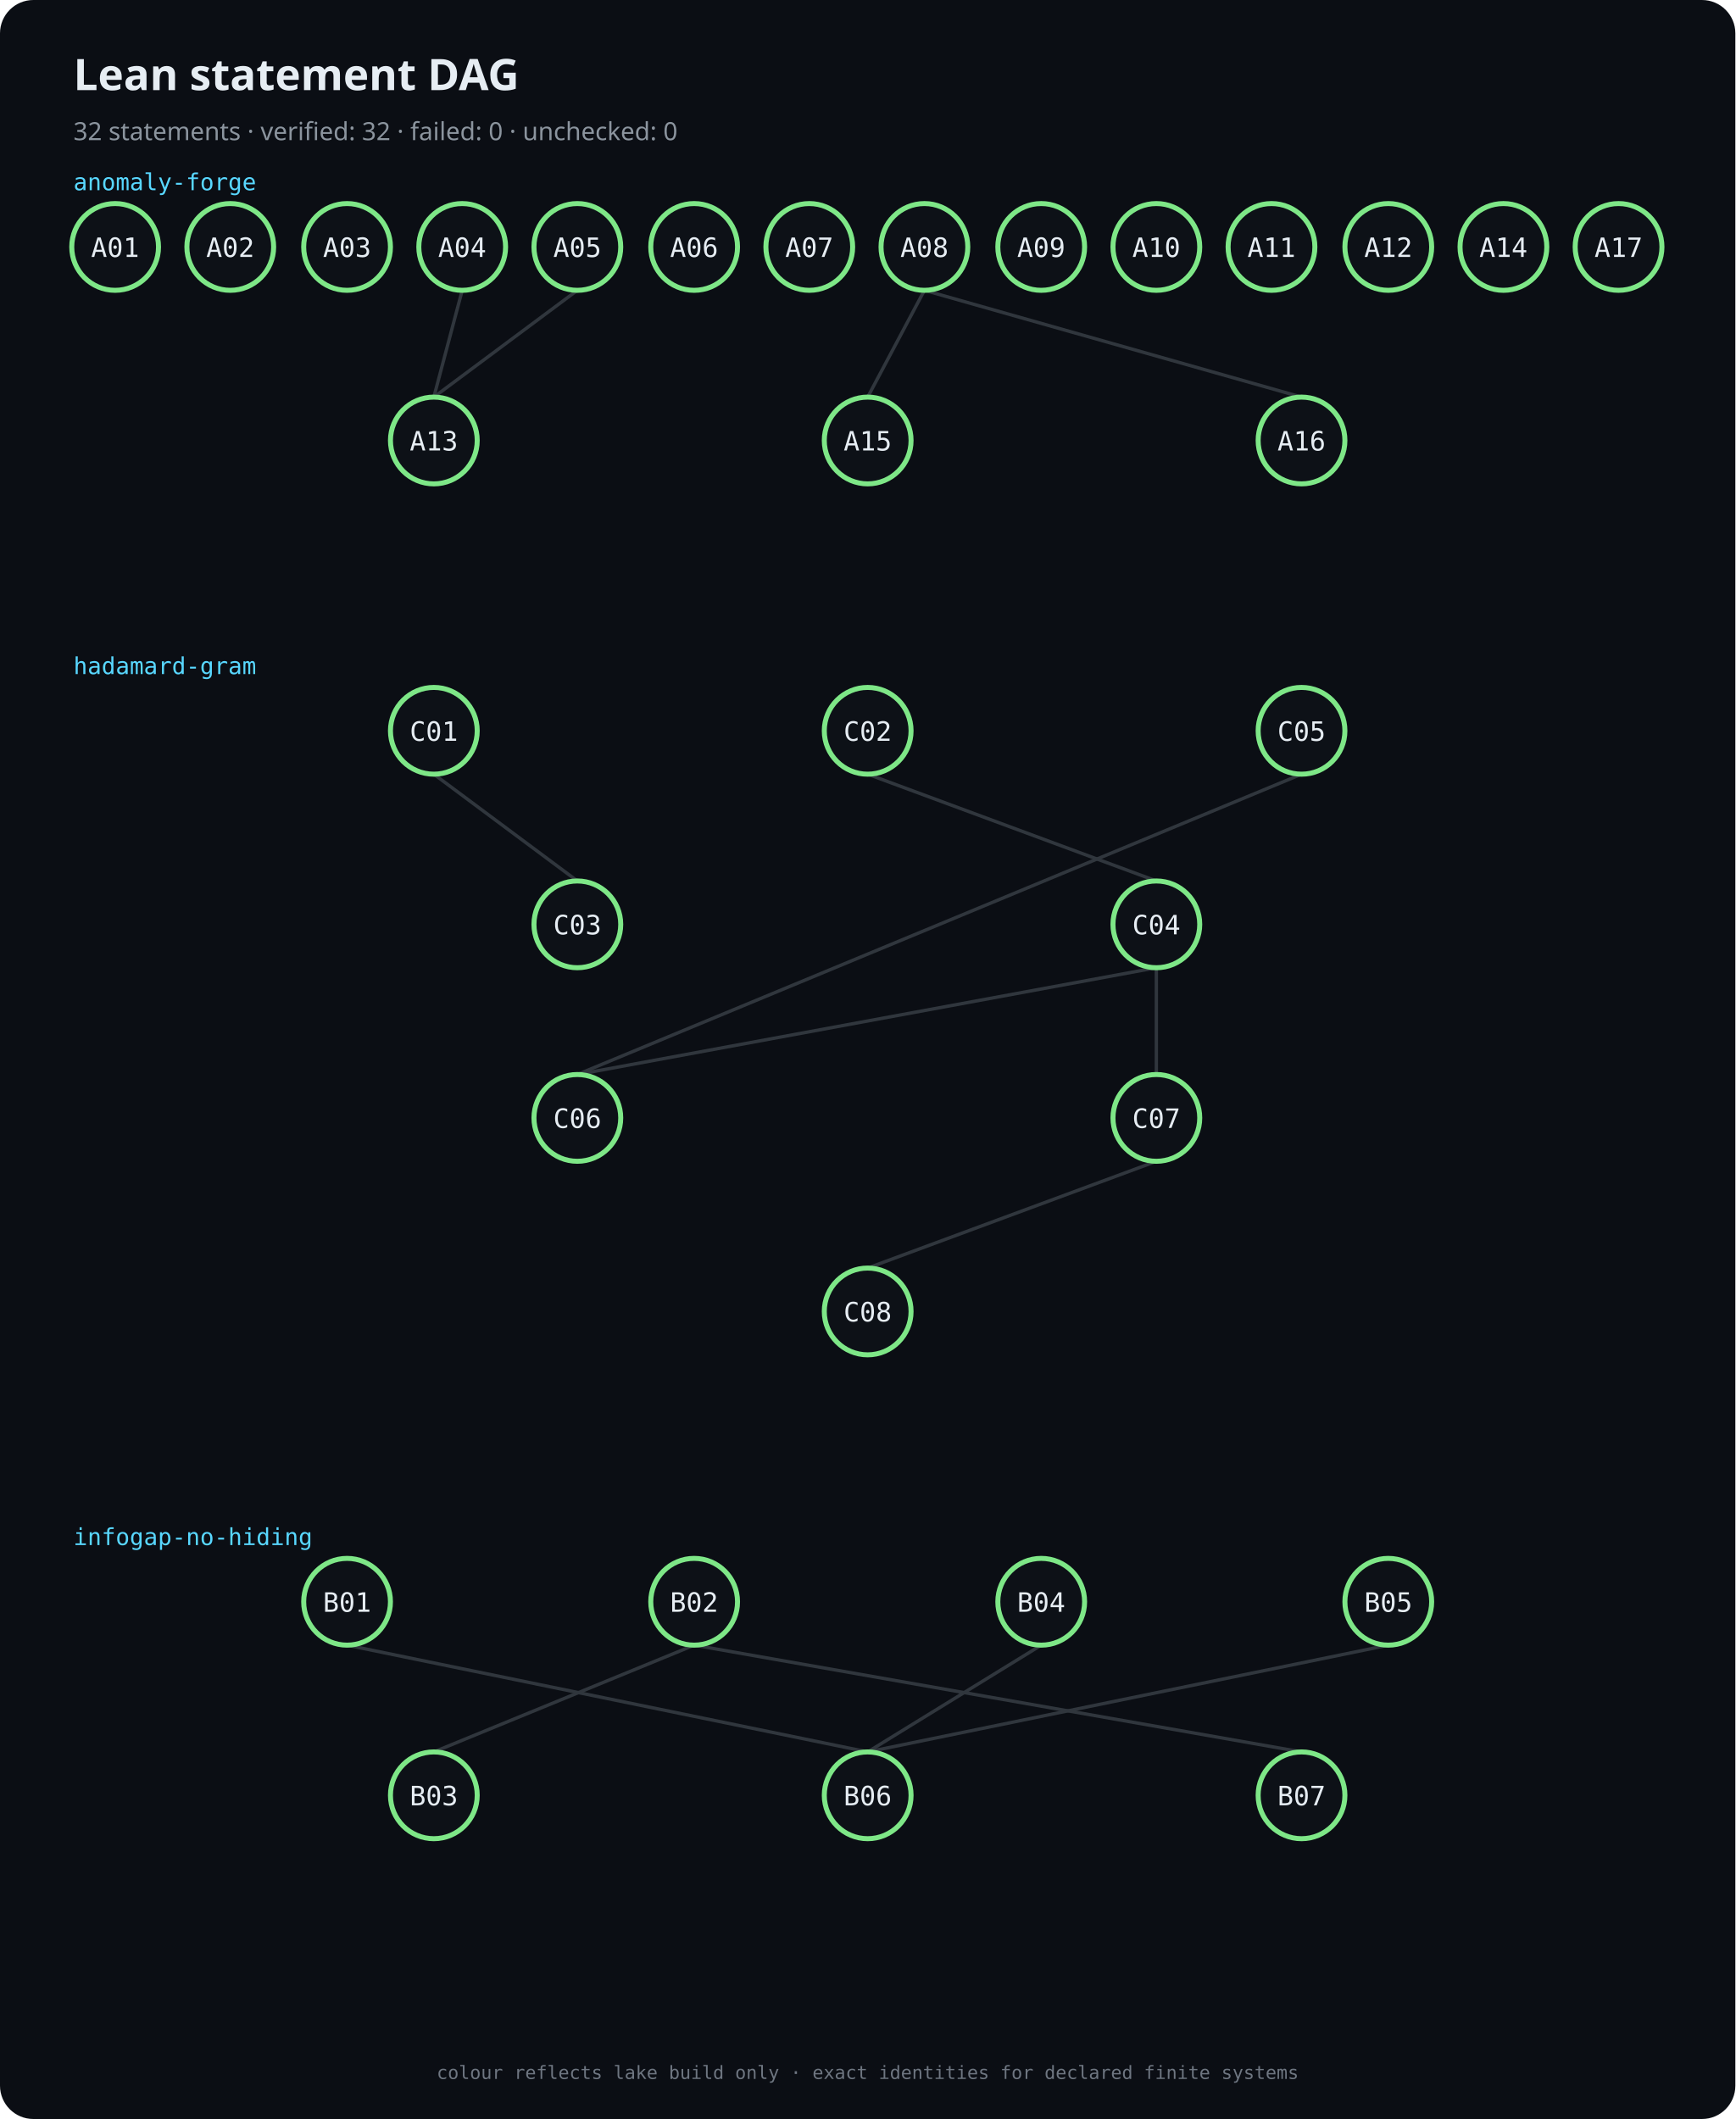
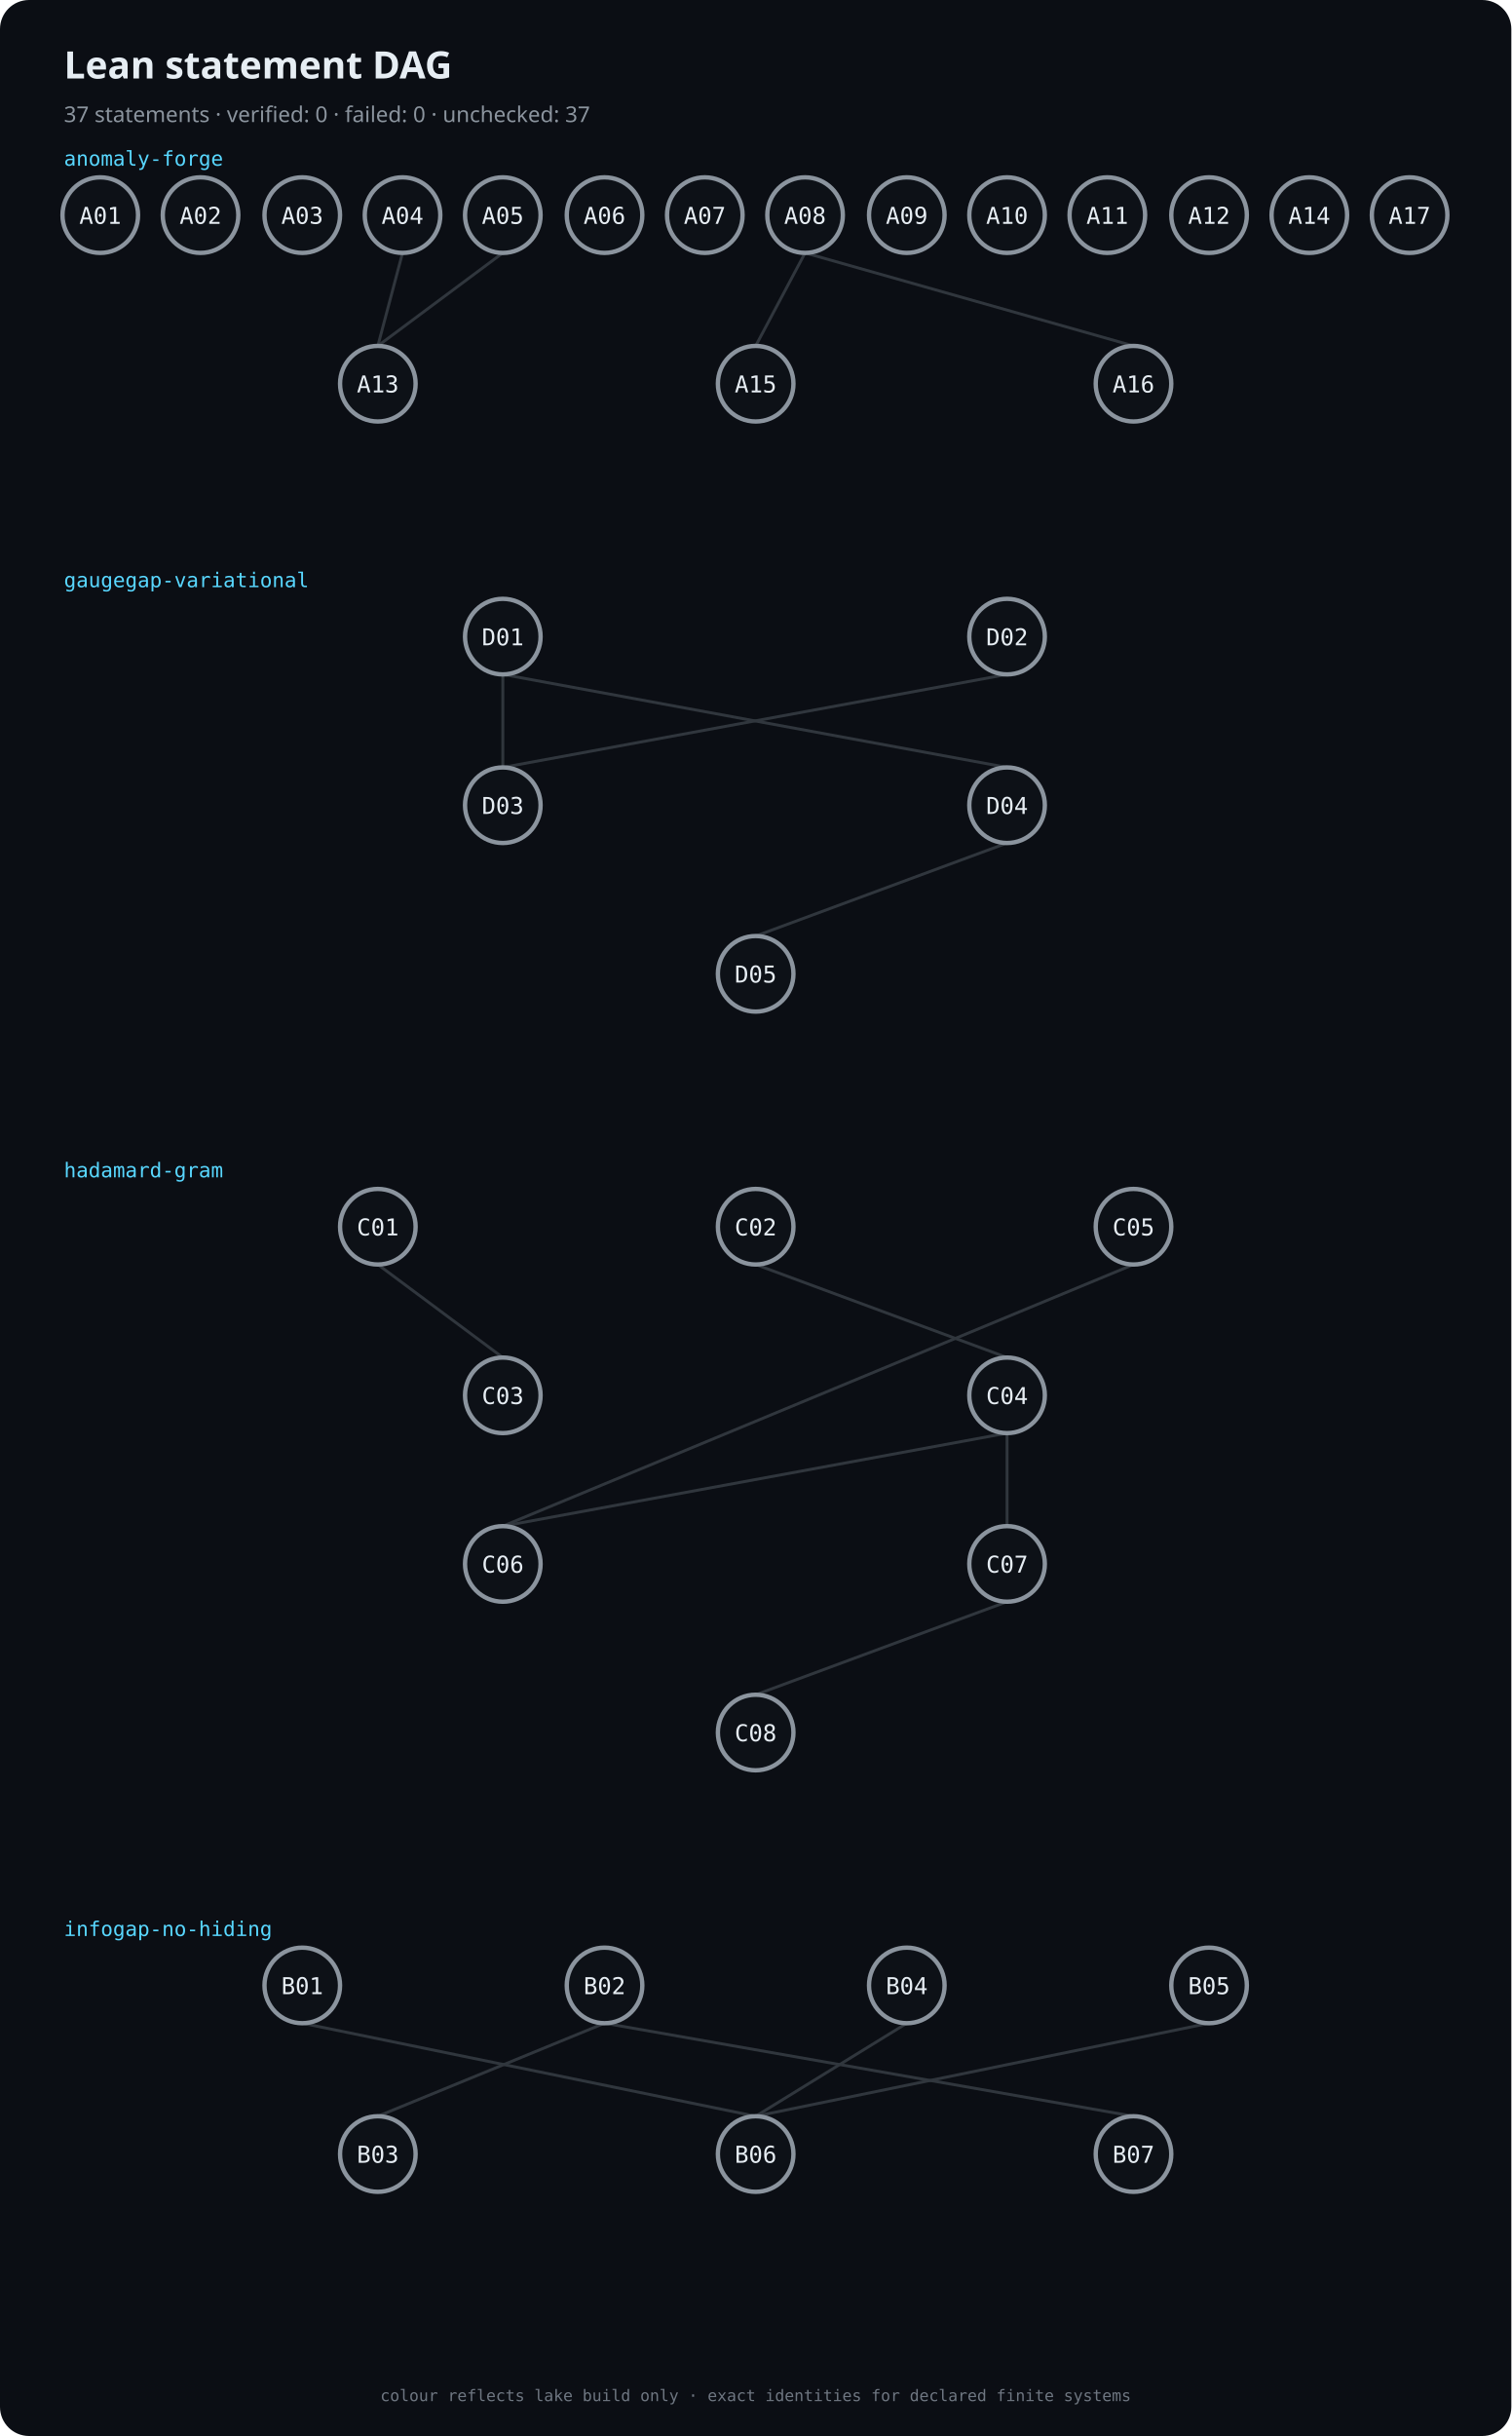
- <svg xmlns="http://www.w3.org/2000/svg" width="1040" height="1270" viewBox="0 0 1040 1270">
-   <rect width="1040" height="1270" rx="20" fill="#0b0e14" />
+ <svg xmlns="http://www.w3.org/2000/svg" width="1040" height="1676" viewBox="0 0 1040 1676">
+   <rect width="1040" height="1676" rx="20" fill="#0b0e14" />
  <text x="44" y="54" fill="#e6edf3" font-family="system-ui" font-size="26" font-weight="700">Lean statement DAG</text>
-   <text x="44" y="84" fill="#8b949e" font-family="system-ui" font-size="15">32 statements · verified: 32 · failed: 0 · unchecked: 0</text>
+   <text x="44" y="84" fill="#8b949e" font-family="system-ui" font-size="15">37 statements · verified: 0 · failed: 0 · unchecked: 37</text>
  <line x1="277" y1="174" x2="260" y2="238" stroke="#30363d" stroke-width="2" />
  <line x1="346" y1="174" x2="260" y2="238" stroke="#30363d" stroke-width="2" />
  <line x1="554" y1="174" x2="520" y2="238" stroke="#30363d" stroke-width="2" />
  <line x1="554" y1="174" x2="780" y2="238" stroke="#30363d" stroke-width="2" />
-   <line x1="416" y1="986" x2="260" y2="1050" stroke="#30363d" stroke-width="2" />
-   <line x1="208" y1="986" x2="520" y2="1050" stroke="#30363d" stroke-width="2" />
-   <line x1="624" y1="986" x2="520" y2="1050" stroke="#30363d" stroke-width="2" />
-   <line x1="832" y1="986" x2="520" y2="1050" stroke="#30363d" stroke-width="2" />
-   <line x1="416" y1="986" x2="780" y2="1050" stroke="#30363d" stroke-width="2" />
-   <line x1="260" y1="464" x2="346" y2="528" stroke="#30363d" stroke-width="2" />
-   <line x1="520" y1="464" x2="693" y2="528" stroke="#30363d" stroke-width="2" />
-   <line x1="693" y1="580" x2="346" y2="644" stroke="#30363d" stroke-width="2" />
-   <line x1="780" y1="464" x2="346" y2="644" stroke="#30363d" stroke-width="2" />
-   <line x1="693" y1="580" x2="693" y2="644" stroke="#30363d" stroke-width="2" />
-   <line x1="693" y1="696" x2="520" y2="760" stroke="#30363d" stroke-width="2" />
-   <circle cx="69" cy="148" r="26" fill="#0d1117" stroke="#7ee787" stroke-width="3" />
+   <line x1="416" y1="1392" x2="260" y2="1456" stroke="#30363d" stroke-width="2" />
+   <line x1="208" y1="1392" x2="520" y2="1456" stroke="#30363d" stroke-width="2" />
+   <line x1="624" y1="1392" x2="520" y2="1456" stroke="#30363d" stroke-width="2" />
+   <line x1="832" y1="1392" x2="520" y2="1456" stroke="#30363d" stroke-width="2" />
+   <line x1="416" y1="1392" x2="780" y2="1456" stroke="#30363d" stroke-width="2" />
+   <line x1="260" y1="870" x2="346" y2="934" stroke="#30363d" stroke-width="2" />
+   <line x1="520" y1="870" x2="693" y2="934" stroke="#30363d" stroke-width="2" />
+   <line x1="693" y1="986" x2="346" y2="1050" stroke="#30363d" stroke-width="2" />
+   <line x1="780" y1="870" x2="346" y2="1050" stroke="#30363d" stroke-width="2" />
+   <line x1="693" y1="986" x2="693" y2="1050" stroke="#30363d" stroke-width="2" />
+   <line x1="693" y1="1102" x2="520" y2="1166" stroke="#30363d" stroke-width="2" />
+   <line x1="346" y1="464" x2="346" y2="528" stroke="#30363d" stroke-width="2" />
+   <line x1="693" y1="464" x2="346" y2="528" stroke="#30363d" stroke-width="2" />
+   <line x1="346" y1="464" x2="693" y2="528" stroke="#30363d" stroke-width="2" />
+   <line x1="693" y1="580" x2="520" y2="644" stroke="#30363d" stroke-width="2" />
+   <circle cx="69" cy="148" r="26" fill="#0d1117" stroke="#8b949e" stroke-width="3" />
  <text x="69" y="154" fill="#e6edf3" text-anchor="middle" font-family="ui-monospace,monospace" font-size="16">A01</text>
-   <circle cx="138" cy="148" r="26" fill="#0d1117" stroke="#7ee787" stroke-width="3" />
+   <circle cx="138" cy="148" r="26" fill="#0d1117" stroke="#8b949e" stroke-width="3" />
  <text x="138" y="154" fill="#e6edf3" text-anchor="middle" font-family="ui-monospace,monospace" font-size="16">A02</text>
-   <circle cx="208" cy="148" r="26" fill="#0d1117" stroke="#7ee787" stroke-width="3" />
+   <circle cx="208" cy="148" r="26" fill="#0d1117" stroke="#8b949e" stroke-width="3" />
  <text x="208" y="154" fill="#e6edf3" text-anchor="middle" font-family="ui-monospace,monospace" font-size="16">A03</text>
-   <circle cx="277" cy="148" r="26" fill="#0d1117" stroke="#7ee787" stroke-width="3" />
+   <circle cx="277" cy="148" r="26" fill="#0d1117" stroke="#8b949e" stroke-width="3" />
  <text x="277" y="154" fill="#e6edf3" text-anchor="middle" font-family="ui-monospace,monospace" font-size="16">A04</text>
-   <circle cx="346" cy="148" r="26" fill="#0d1117" stroke="#7ee787" stroke-width="3" />
+   <circle cx="346" cy="148" r="26" fill="#0d1117" stroke="#8b949e" stroke-width="3" />
  <text x="346" y="154" fill="#e6edf3" text-anchor="middle" font-family="ui-monospace,monospace" font-size="16">A05</text>
-   <circle cx="416" cy="148" r="26" fill="#0d1117" stroke="#7ee787" stroke-width="3" />
+   <circle cx="416" cy="148" r="26" fill="#0d1117" stroke="#8b949e" stroke-width="3" />
  <text x="416" y="154" fill="#e6edf3" text-anchor="middle" font-family="ui-monospace,monospace" font-size="16">A06</text>
-   <circle cx="485" cy="148" r="26" fill="#0d1117" stroke="#7ee787" stroke-width="3" />
+   <circle cx="485" cy="148" r="26" fill="#0d1117" stroke="#8b949e" stroke-width="3" />
  <text x="485" y="154" fill="#e6edf3" text-anchor="middle" font-family="ui-monospace,monospace" font-size="16">A07</text>
-   <circle cx="554" cy="148" r="26" fill="#0d1117" stroke="#7ee787" stroke-width="3" />
+   <circle cx="554" cy="148" r="26" fill="#0d1117" stroke="#8b949e" stroke-width="3" />
  <text x="554" y="154" fill="#e6edf3" text-anchor="middle" font-family="ui-monospace,monospace" font-size="16">A08</text>
-   <circle cx="624" cy="148" r="26" fill="#0d1117" stroke="#7ee787" stroke-width="3" />
+   <circle cx="624" cy="148" r="26" fill="#0d1117" stroke="#8b949e" stroke-width="3" />
  <text x="624" y="154" fill="#e6edf3" text-anchor="middle" font-family="ui-monospace,monospace" font-size="16">A09</text>
-   <circle cx="693" cy="148" r="26" fill="#0d1117" stroke="#7ee787" stroke-width="3" />
+   <circle cx="693" cy="148" r="26" fill="#0d1117" stroke="#8b949e" stroke-width="3" />
  <text x="693" y="154" fill="#e6edf3" text-anchor="middle" font-family="ui-monospace,monospace" font-size="16">A10</text>
-   <circle cx="762" cy="148" r="26" fill="#0d1117" stroke="#7ee787" stroke-width="3" />
+   <circle cx="762" cy="148" r="26" fill="#0d1117" stroke="#8b949e" stroke-width="3" />
  <text x="762" y="154" fill="#e6edf3" text-anchor="middle" font-family="ui-monospace,monospace" font-size="16">A11</text>
-   <circle cx="832" cy="148" r="26" fill="#0d1117" stroke="#7ee787" stroke-width="3" />
+   <circle cx="832" cy="148" r="26" fill="#0d1117" stroke="#8b949e" stroke-width="3" />
  <text x="832" y="154" fill="#e6edf3" text-anchor="middle" font-family="ui-monospace,monospace" font-size="16">A12</text>
-   <circle cx="260" cy="264" r="26" fill="#0d1117" stroke="#7ee787" stroke-width="3" />
+   <circle cx="260" cy="264" r="26" fill="#0d1117" stroke="#8b949e" stroke-width="3" />
  <text x="260" y="270" fill="#e6edf3" text-anchor="middle" font-family="ui-monospace,monospace" font-size="16">A13</text>
-   <circle cx="901" cy="148" r="26" fill="#0d1117" stroke="#7ee787" stroke-width="3" />
+   <circle cx="901" cy="148" r="26" fill="#0d1117" stroke="#8b949e" stroke-width="3" />
  <text x="901" y="154" fill="#e6edf3" text-anchor="middle" font-family="ui-monospace,monospace" font-size="16">A14</text>
-   <circle cx="520" cy="264" r="26" fill="#0d1117" stroke="#7ee787" stroke-width="3" />
+   <circle cx="520" cy="264" r="26" fill="#0d1117" stroke="#8b949e" stroke-width="3" />
  <text x="520" y="270" fill="#e6edf3" text-anchor="middle" font-family="ui-monospace,monospace" font-size="16">A15</text>
-   <circle cx="780" cy="264" r="26" fill="#0d1117" stroke="#7ee787" stroke-width="3" />
+   <circle cx="780" cy="264" r="26" fill="#0d1117" stroke="#8b949e" stroke-width="3" />
  <text x="780" y="270" fill="#e6edf3" text-anchor="middle" font-family="ui-monospace,monospace" font-size="16">A16</text>
-   <circle cx="970" cy="148" r="26" fill="#0d1117" stroke="#7ee787" stroke-width="3" />
+   <circle cx="970" cy="148" r="26" fill="#0d1117" stroke="#8b949e" stroke-width="3" />
  <text x="970" y="154" fill="#e6edf3" text-anchor="middle" font-family="ui-monospace,monospace" font-size="16">A17</text>
-   <circle cx="208" cy="960" r="26" fill="#0d1117" stroke="#7ee787" stroke-width="3" />
-   <text x="208" y="966" fill="#e6edf3" text-anchor="middle" font-family="ui-monospace,monospace" font-size="16">B01</text>
-   <circle cx="416" cy="960" r="26" fill="#0d1117" stroke="#7ee787" stroke-width="3" />
-   <text x="416" y="966" fill="#e6edf3" text-anchor="middle" font-family="ui-monospace,monospace" font-size="16">B02</text>
-   <circle cx="260" cy="1076" r="26" fill="#0d1117" stroke="#7ee787" stroke-width="3" />
-   <text x="260" y="1082" fill="#e6edf3" text-anchor="middle" font-family="ui-monospace,monospace" font-size="16">B03</text>
-   <circle cx="624" cy="960" r="26" fill="#0d1117" stroke="#7ee787" stroke-width="3" />
-   <text x="624" y="966" fill="#e6edf3" text-anchor="middle" font-family="ui-monospace,monospace" font-size="16">B04</text>
-   <circle cx="832" cy="960" r="26" fill="#0d1117" stroke="#7ee787" stroke-width="3" />
-   <text x="832" y="966" fill="#e6edf3" text-anchor="middle" font-family="ui-monospace,monospace" font-size="16">B05</text>
-   <circle cx="520" cy="1076" r="26" fill="#0d1117" stroke="#7ee787" stroke-width="3" />
-   <text x="520" y="1082" fill="#e6edf3" text-anchor="middle" font-family="ui-monospace,monospace" font-size="16">B06</text>
-   <circle cx="780" cy="1076" r="26" fill="#0d1117" stroke="#7ee787" stroke-width="3" />
-   <text x="780" y="1082" fill="#e6edf3" text-anchor="middle" font-family="ui-monospace,monospace" font-size="16">B07</text>
-   <circle cx="260" cy="438" r="26" fill="#0d1117" stroke="#7ee787" stroke-width="3" />
-   <text x="260" y="444" fill="#e6edf3" text-anchor="middle" font-family="ui-monospace,monospace" font-size="16">C01</text>
-   <circle cx="520" cy="438" r="26" fill="#0d1117" stroke="#7ee787" stroke-width="3" />
-   <text x="520" y="444" fill="#e6edf3" text-anchor="middle" font-family="ui-monospace,monospace" font-size="16">C02</text>
-   <circle cx="346" cy="554" r="26" fill="#0d1117" stroke="#7ee787" stroke-width="3" />
-   <text x="346" y="560" fill="#e6edf3" text-anchor="middle" font-family="ui-monospace,monospace" font-size="16">C03</text>
-   <circle cx="693" cy="554" r="26" fill="#0d1117" stroke="#7ee787" stroke-width="3" />
-   <text x="693" y="560" fill="#e6edf3" text-anchor="middle" font-family="ui-monospace,monospace" font-size="16">C04</text>
-   <circle cx="780" cy="438" r="26" fill="#0d1117" stroke="#7ee787" stroke-width="3" />
-   <text x="780" y="444" fill="#e6edf3" text-anchor="middle" font-family="ui-monospace,monospace" font-size="16">C05</text>
-   <circle cx="346" cy="670" r="26" fill="#0d1117" stroke="#7ee787" stroke-width="3" />
-   <text x="346" y="676" fill="#e6edf3" text-anchor="middle" font-family="ui-monospace,monospace" font-size="16">C06</text>
-   <circle cx="693" cy="670" r="26" fill="#0d1117" stroke="#7ee787" stroke-width="3" />
-   <text x="693" y="676" fill="#e6edf3" text-anchor="middle" font-family="ui-monospace,monospace" font-size="16">C07</text>
-   <circle cx="520" cy="786" r="26" fill="#0d1117" stroke="#7ee787" stroke-width="3" />
-   <text x="520" y="792" fill="#e6edf3" text-anchor="middle" font-family="ui-monospace,monospace" font-size="16">C08</text>
+   <circle cx="208" cy="1366" r="26" fill="#0d1117" stroke="#8b949e" stroke-width="3" />
+   <text x="208" y="1372" fill="#e6edf3" text-anchor="middle" font-family="ui-monospace,monospace" font-size="16">B01</text>
+   <circle cx="416" cy="1366" r="26" fill="#0d1117" stroke="#8b949e" stroke-width="3" />
+   <text x="416" y="1372" fill="#e6edf3" text-anchor="middle" font-family="ui-monospace,monospace" font-size="16">B02</text>
+   <circle cx="260" cy="1482" r="26" fill="#0d1117" stroke="#8b949e" stroke-width="3" />
+   <text x="260" y="1488" fill="#e6edf3" text-anchor="middle" font-family="ui-monospace,monospace" font-size="16">B03</text>
+   <circle cx="624" cy="1366" r="26" fill="#0d1117" stroke="#8b949e" stroke-width="3" />
+   <text x="624" y="1372" fill="#e6edf3" text-anchor="middle" font-family="ui-monospace,monospace" font-size="16">B04</text>
+   <circle cx="832" cy="1366" r="26" fill="#0d1117" stroke="#8b949e" stroke-width="3" />
+   <text x="832" y="1372" fill="#e6edf3" text-anchor="middle" font-family="ui-monospace,monospace" font-size="16">B05</text>
+   <circle cx="520" cy="1482" r="26" fill="#0d1117" stroke="#8b949e" stroke-width="3" />
+   <text x="520" y="1488" fill="#e6edf3" text-anchor="middle" font-family="ui-monospace,monospace" font-size="16">B06</text>
+   <circle cx="780" cy="1482" r="26" fill="#0d1117" stroke="#8b949e" stroke-width="3" />
+   <text x="780" y="1488" fill="#e6edf3" text-anchor="middle" font-family="ui-monospace,monospace" font-size="16">B07</text>
+   <circle cx="260" cy="844" r="26" fill="#0d1117" stroke="#8b949e" stroke-width="3" />
+   <text x="260" y="850" fill="#e6edf3" text-anchor="middle" font-family="ui-monospace,monospace" font-size="16">C01</text>
+   <circle cx="520" cy="844" r="26" fill="#0d1117" stroke="#8b949e" stroke-width="3" />
+   <text x="520" y="850" fill="#e6edf3" text-anchor="middle" font-family="ui-monospace,monospace" font-size="16">C02</text>
+   <circle cx="346" cy="960" r="26" fill="#0d1117" stroke="#8b949e" stroke-width="3" />
+   <text x="346" y="966" fill="#e6edf3" text-anchor="middle" font-family="ui-monospace,monospace" font-size="16">C03</text>
+   <circle cx="693" cy="960" r="26" fill="#0d1117" stroke="#8b949e" stroke-width="3" />
+   <text x="693" y="966" fill="#e6edf3" text-anchor="middle" font-family="ui-monospace,monospace" font-size="16">C04</text>
+   <circle cx="780" cy="844" r="26" fill="#0d1117" stroke="#8b949e" stroke-width="3" />
+   <text x="780" y="850" fill="#e6edf3" text-anchor="middle" font-family="ui-monospace,monospace" font-size="16">C05</text>
+   <circle cx="346" cy="1076" r="26" fill="#0d1117" stroke="#8b949e" stroke-width="3" />
+   <text x="346" y="1082" fill="#e6edf3" text-anchor="middle" font-family="ui-monospace,monospace" font-size="16">C06</text>
+   <circle cx="693" cy="1076" r="26" fill="#0d1117" stroke="#8b949e" stroke-width="3" />
+   <text x="693" y="1082" fill="#e6edf3" text-anchor="middle" font-family="ui-monospace,monospace" font-size="16">C07</text>
+   <circle cx="520" cy="1192" r="26" fill="#0d1117" stroke="#8b949e" stroke-width="3" />
+   <text x="520" y="1198" fill="#e6edf3" text-anchor="middle" font-family="ui-monospace,monospace" font-size="16">C08</text>
+   <circle cx="346" cy="438" r="26" fill="#0d1117" stroke="#8b949e" stroke-width="3" />
+   <text x="346" y="444" fill="#e6edf3" text-anchor="middle" font-family="ui-monospace,monospace" font-size="16">D01</text>
+   <circle cx="693" cy="438" r="26" fill="#0d1117" stroke="#8b949e" stroke-width="3" />
+   <text x="693" y="444" fill="#e6edf3" text-anchor="middle" font-family="ui-monospace,monospace" font-size="16">D02</text>
+   <circle cx="346" cy="554" r="26" fill="#0d1117" stroke="#8b949e" stroke-width="3" />
+   <text x="346" y="560" fill="#e6edf3" text-anchor="middle" font-family="ui-monospace,monospace" font-size="16">D03</text>
+   <circle cx="693" cy="554" r="26" fill="#0d1117" stroke="#8b949e" stroke-width="3" />
+   <text x="693" y="560" fill="#e6edf3" text-anchor="middle" font-family="ui-monospace,monospace" font-size="16">D04</text>
+   <circle cx="520" cy="670" r="26" fill="#0d1117" stroke="#8b949e" stroke-width="3" />
+   <text x="520" y="676" fill="#e6edf3" text-anchor="middle" font-family="ui-monospace,monospace" font-size="16">D05</text>
  <text x="44" y="114" fill="#58d7ff" font-family="ui-monospace,monospace" font-size="14">anomaly-forge</text>
-   <text x="44" y="404" fill="#58d7ff" font-family="ui-monospace,monospace" font-size="14">hadamard-gram</text>
-   <text x="44" y="926" fill="#58d7ff" font-family="ui-monospace,monospace" font-size="14">infogap-no-hiding</text>
-   <text x="520" y="1246" fill="#6e7681" text-anchor="middle" font-family="monospace" font-size="11">colour reflects lake build only · exact identities for declared finite systems</text>
+   <text x="44" y="404" fill="#58d7ff" font-family="ui-monospace,monospace" font-size="14">gaugegap-variational</text>
+   <text x="44" y="810" fill="#58d7ff" font-family="ui-monospace,monospace" font-size="14">hadamard-gram</text>
+   <text x="44" y="1332" fill="#58d7ff" font-family="ui-monospace,monospace" font-size="14">infogap-no-hiding</text>
+   <text x="520" y="1652" fill="#6e7681" text-anchor="middle" font-family="monospace" font-size="11">colour reflects lake build only · exact identities for declared finite systems</text>
</svg>
